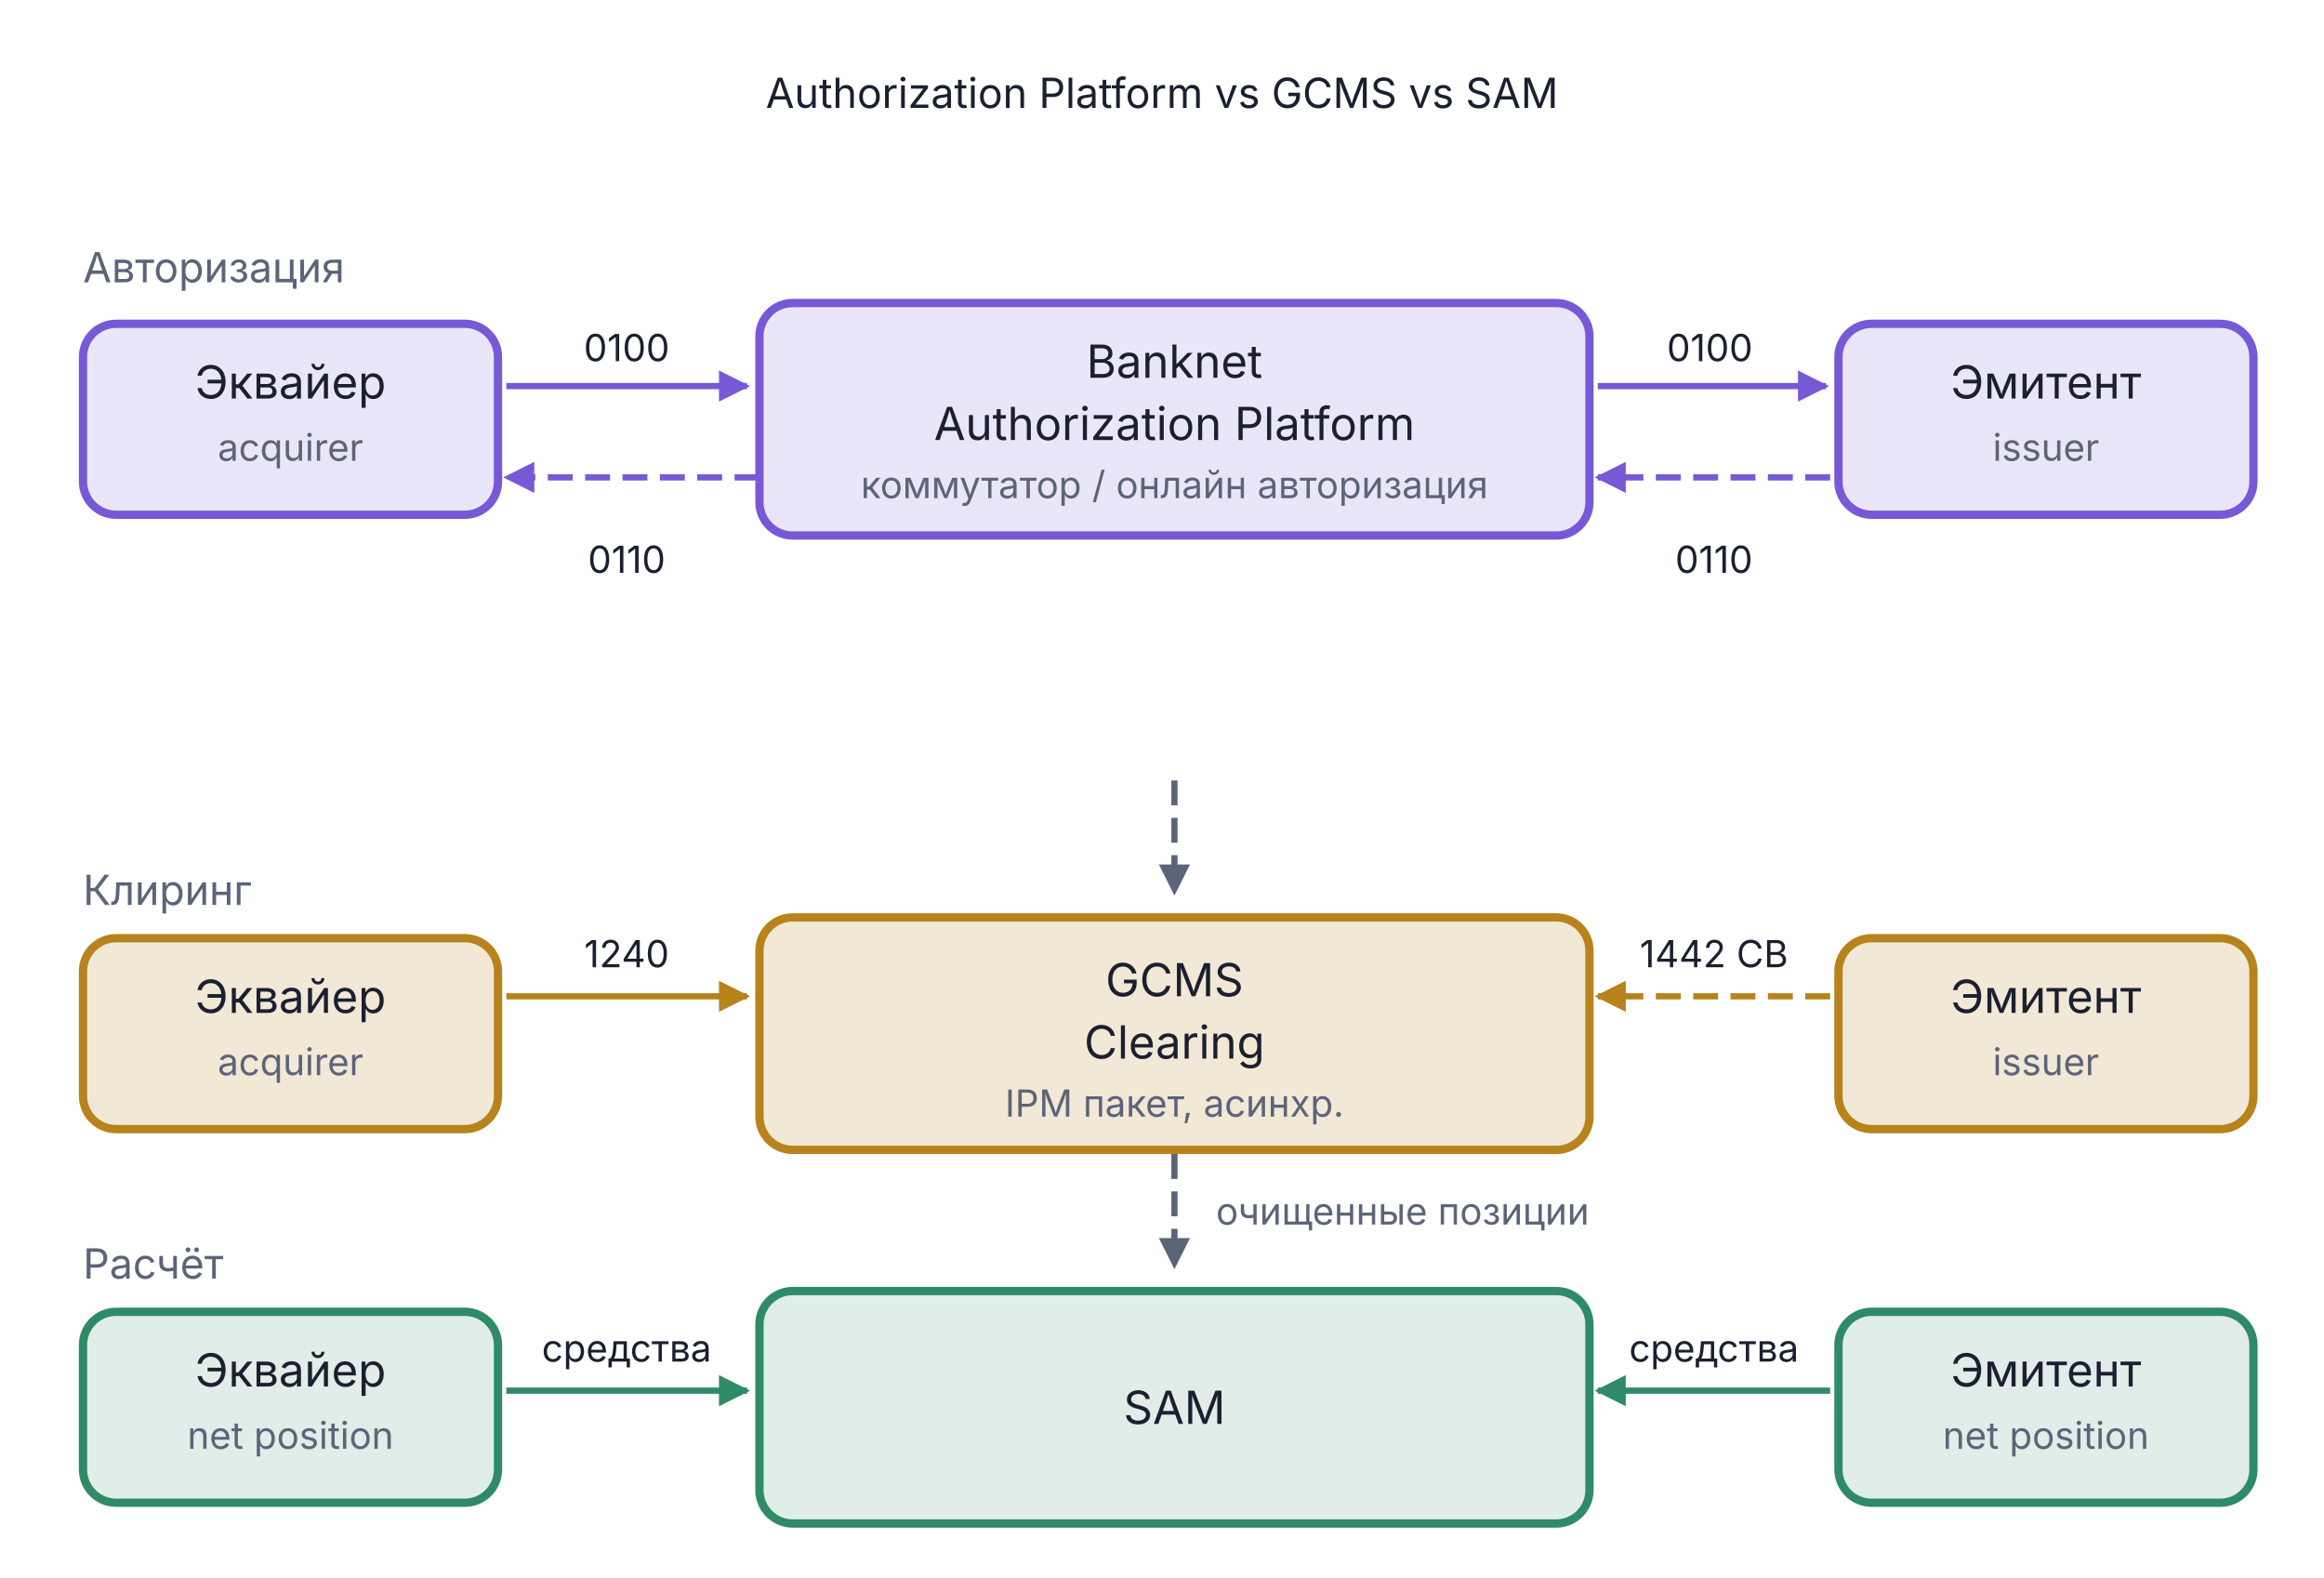
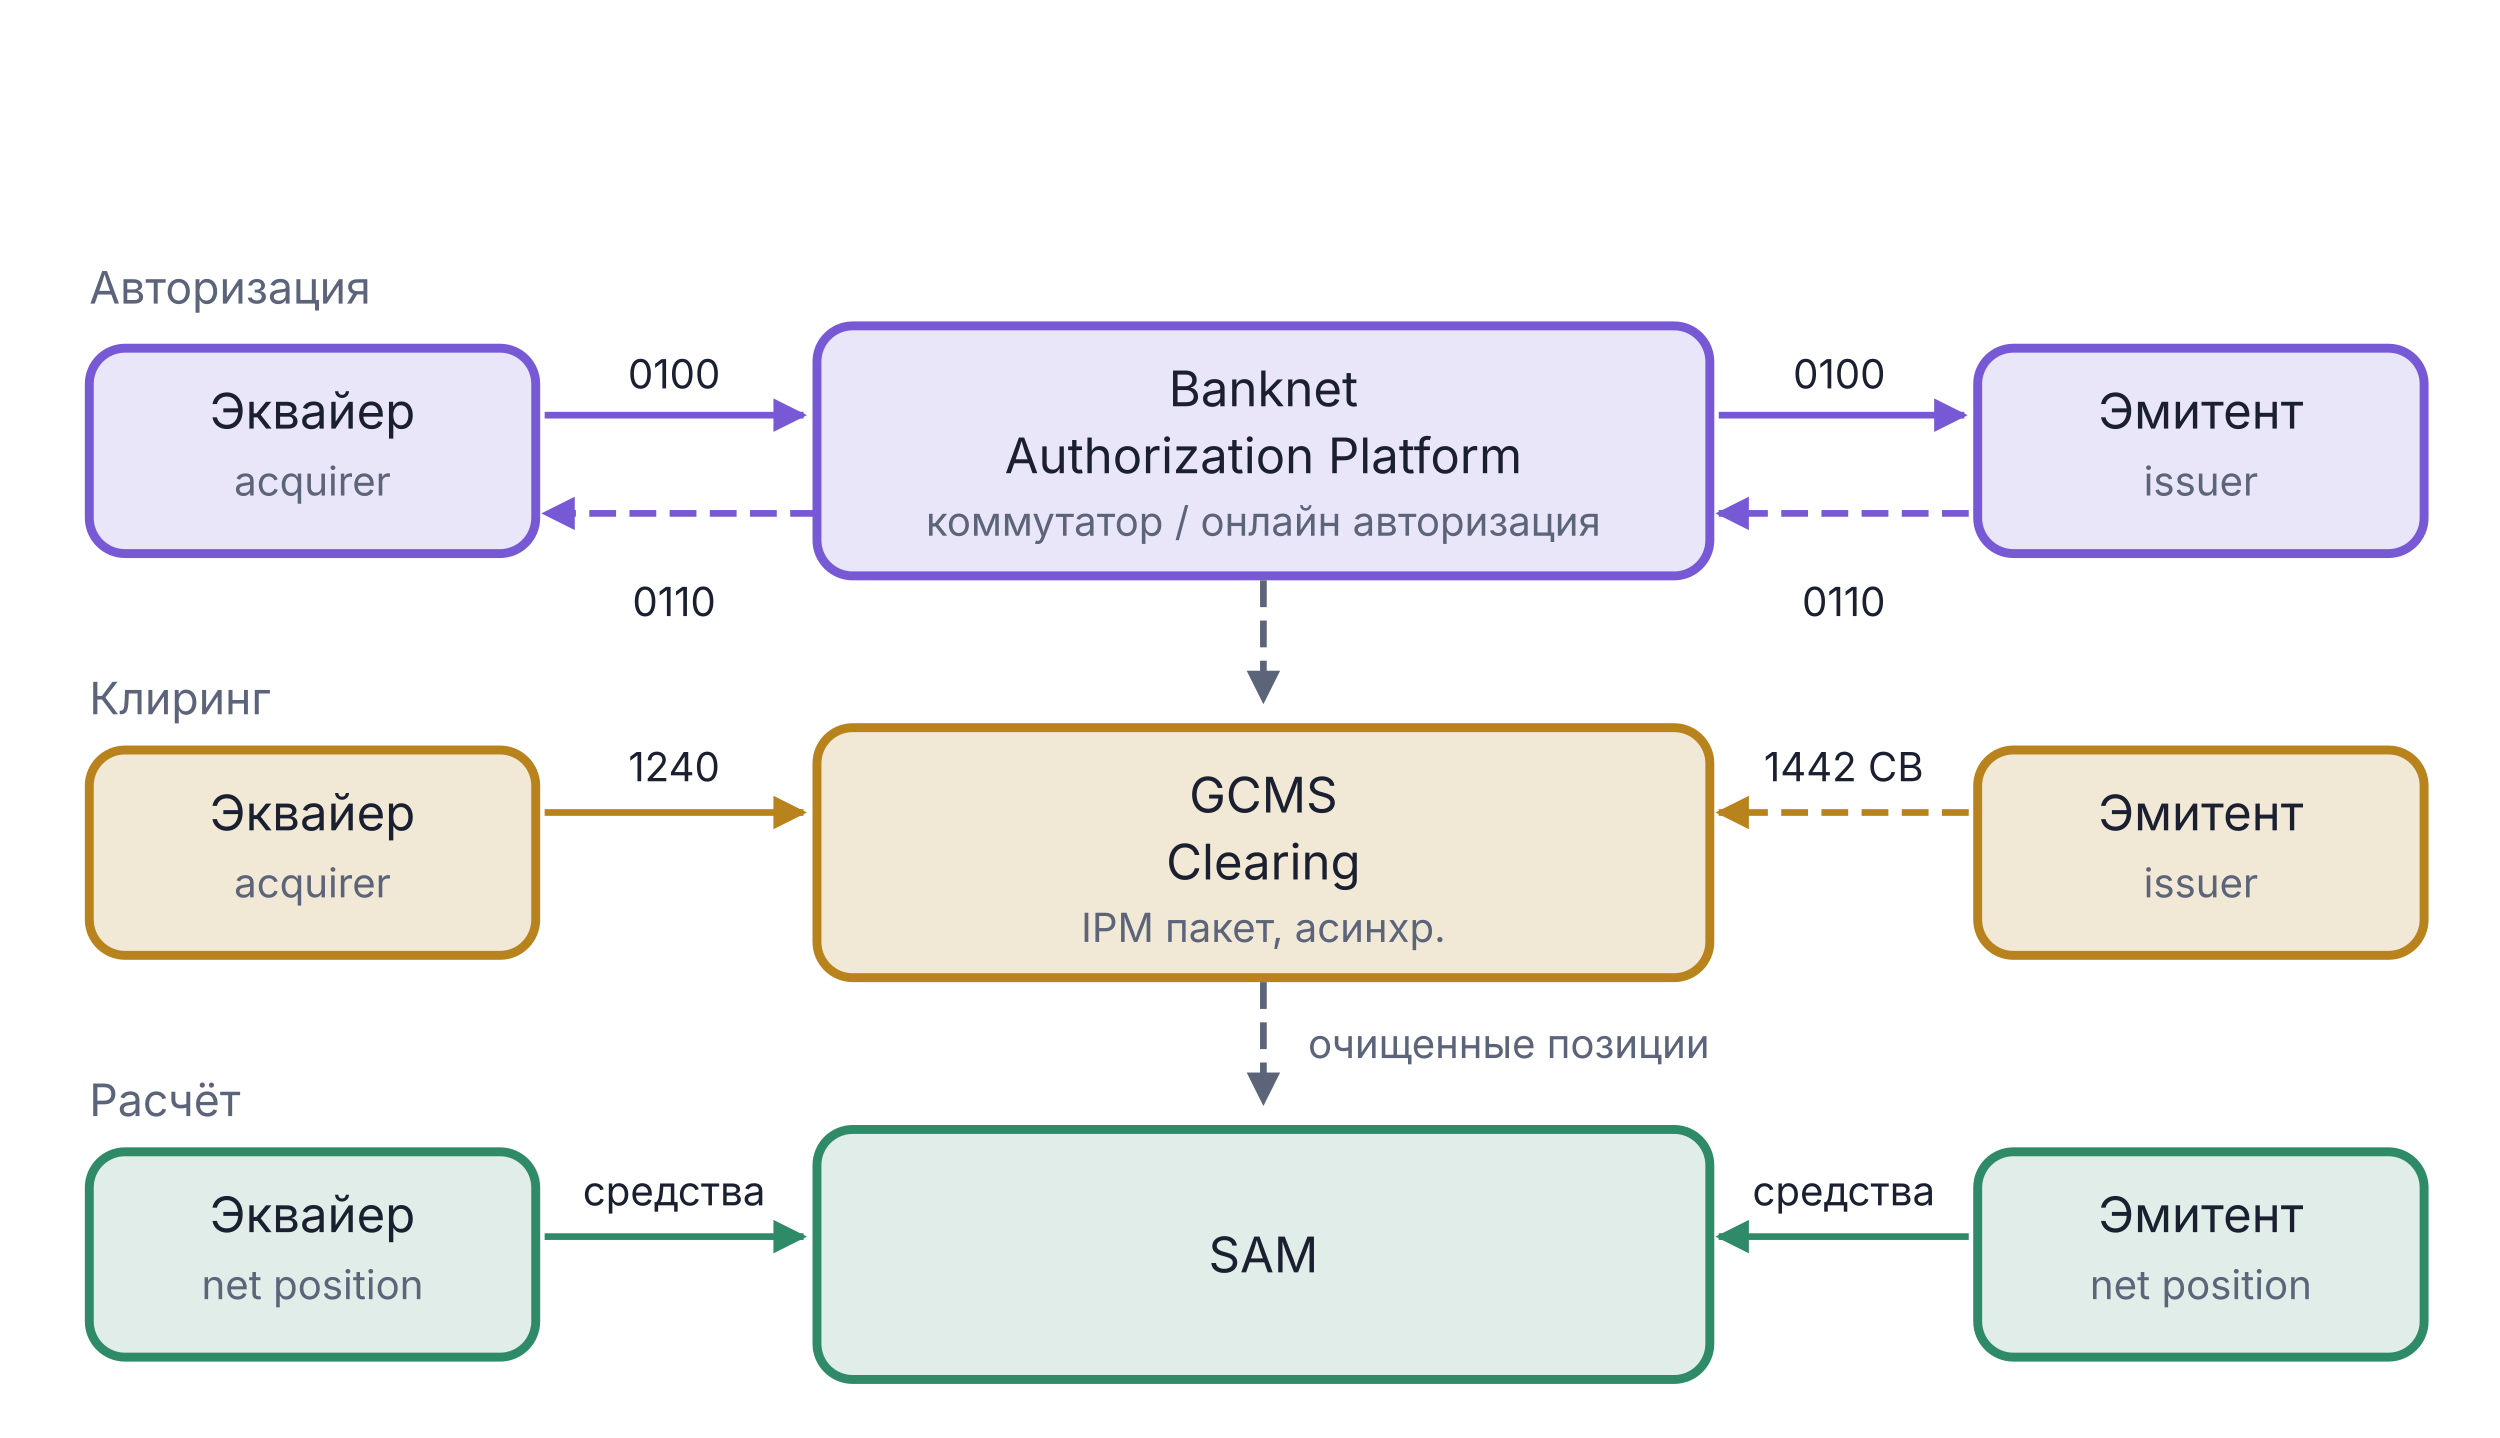
- <svg xmlns="http://www.w3.org/2000/svg" viewBox="0 0 560 380" width="560" height="380">
+ <svg xmlns="http://www.w3.org/2000/svg" viewBox="0 0 560 322" width="560" height="322">
  <defs>
    <marker id="arr-AccentB" viewBox="0 0 10 10" refX="9" refY="5" markerWidth="5" markerHeight="5" orient="auto">
      <path d="M0,0 L10,5 L0,10 Z" fill="#7759D6" />
    </marker>
    <marker id="arr-AccentB-s" viewBox="0 0 10 10" refX="1" refY="5" markerWidth="5" markerHeight="5" orient="auto">
      <path d="M10,0 L0,5 L10,10 Z" fill="#7759D6" />
    </marker>
    <marker id="arr-Muted" viewBox="0 0 10 10" refX="9" refY="5" markerWidth="5" markerHeight="5" orient="auto">
      <path d="M0,0 L10,5 L0,10 Z" fill="#5C647A" />
    </marker>
    <marker id="arr-Muted-s" viewBox="0 0 10 10" refX="1" refY="5" markerWidth="5" markerHeight="5" orient="auto">
      <path d="M10,0 L0,5 L10,10 Z" fill="#5C647A" />
    </marker>
    <marker id="arr-Warn" viewBox="0 0 10 10" refX="9" refY="5" markerWidth="5" markerHeight="5" orient="auto">
      <path d="M0,0 L10,5 L0,10 Z" fill="#B8821C" />
    </marker>
    <marker id="arr-Warn-s" viewBox="0 0 10 10" refX="1" refY="5" markerWidth="5" markerHeight="5" orient="auto">
      <path d="M10,0 L0,5 L10,10 Z" fill="#B8821C" />
    </marker>
    <marker id="arr-Good" viewBox="0 0 10 10" refX="9" refY="5" markerWidth="5" markerHeight="5" orient="auto">
      <path d="M0,0 L10,5 L0,10 Z" fill="#2F8B67" />
    </marker>
    <marker id="arr-Good-s" viewBox="0 0 10 10" refX="1" refY="5" markerWidth="5" markerHeight="5" orient="auto">
      <path d="M10,0 L0,5 L10,10 Z" fill="#2F8B67" />
    </marker>
  </defs>
-   <text x="280.0" y="26.0" text-anchor="middle" font-family="Inter, -apple-system, BlinkMacSystemFont, 'Helvetica Neue', Arial, sans-serif" font-size="10" fill="#1A2030">Authorization Platform vs GCMS vs SAM</text>
-   <text x="20.0" y="68.0" text-anchor="start" font-family="Inter, -apple-system, BlinkMacSystemFont, 'Helvetica Neue', Arial, sans-serif" font-size="10" fill="#5C647A">Авторизация</text>
-   <rect x="20.0" y="78.0" width="100" height="46" rx="8" fill="#7759D6" fill-opacity="0.15" stroke="#7759D6" stroke-width="2" />
-   <text x="70.0" y="96.0" text-anchor="middle" font-family="Inter, -apple-system, BlinkMacSystemFont, 'Helvetica Neue', Arial, sans-serif" font-size="11" fill="#1A2030">Эквайер</text>
-   <text x="70.0" y="111.0" text-anchor="middle" font-family="Inter, -apple-system, BlinkMacSystemFont, 'Helvetica Neue', Arial, sans-serif" font-size="9" fill="#5C647A">acquirer</text>
-   <line x1="122.0" y1="93.0" x2="180.0" y2="93.0" stroke="#7759D6" stroke-width="1.5" marker-end="url(#arr-AccentB)" />
-   <text x="151.0" y="87.0" text-anchor="middle" font-family="Inter, -apple-system, BlinkMacSystemFont, 'Helvetica Neue', Arial, sans-serif" font-size="9" fill="#1A2030">0100</text>
-   <rect x="183.0" y="73.0" width="200" height="56" rx="8" fill="#7759D6" fill-opacity="0.15" stroke="#7759D6" stroke-width="2" />
-   <text x="283.0" y="91.0" text-anchor="middle" font-family="Inter, -apple-system, BlinkMacSystemFont, 'Helvetica Neue', Arial, sans-serif" font-size="11" fill="#1A2030">Banknet</text>
-   <text x="283.0" y="106.0" text-anchor="middle" font-family="Inter, -apple-system, BlinkMacSystemFont, 'Helvetica Neue', Arial, sans-serif" font-size="11" fill="#1A2030">Authorization Platform</text>
-   <text x="283.0" y="120.0" text-anchor="middle" font-family="Inter, -apple-system, BlinkMacSystemFont, 'Helvetica Neue', Arial, sans-serif" font-size="9" fill="#5C647A">коммутатор / онлайн авторизация</text>
-   <line x1="385.0" y1="93.0" x2="440.0" y2="93.0" stroke="#7759D6" stroke-width="1.5" marker-end="url(#arr-AccentB)" />
-   <text x="412.0" y="87.0" text-anchor="middle" font-family="Inter, -apple-system, BlinkMacSystemFont, 'Helvetica Neue', Arial, sans-serif" font-size="9" fill="#1A2030">0100</text>
-   <rect x="443.0" y="78.0" width="100" height="46" rx="8" fill="#7759D6" fill-opacity="0.15" stroke="#7759D6" stroke-width="2" />
-   <text x="493.0" y="96.0" text-anchor="middle" font-family="Inter, -apple-system, BlinkMacSystemFont, 'Helvetica Neue', Arial, sans-serif" font-size="11" fill="#1A2030">Эмитент</text>
-   <text x="493.0" y="111.0" text-anchor="middle" font-family="Inter, -apple-system, BlinkMacSystemFont, 'Helvetica Neue', Arial, sans-serif" font-size="9" fill="#5C647A">issuer</text>
-   <line x1="441.0" y1="115.0" x2="385.0" y2="115.0" stroke="#7759D6" stroke-width="1.5" marker-end="url(#arr-AccentB)" stroke-dasharray="6,3" />
-   <text x="413.0" y="138.0" text-anchor="middle" font-family="Inter, -apple-system, BlinkMacSystemFont, 'Helvetica Neue', Arial, sans-serif" font-size="9" fill="#1A2030">0110</text>
-   <line x1="183.0" y1="115.0" x2="122.0" y2="115.0" stroke="#7759D6" stroke-width="1.5" marker-end="url(#arr-AccentB)" stroke-dasharray="6,3" />
-   <text x="151.0" y="138.0" text-anchor="middle" font-family="Inter, -apple-system, BlinkMacSystemFont, 'Helvetica Neue', Arial, sans-serif" font-size="9" fill="#1A2030">0110</text>
-   <line x1="283.0" y1="188.0" x2="283.0" y2="215.0" stroke="#5C647A" stroke-width="1.5" stroke-dasharray="6,3" marker-end="url(#arr-Muted)" />
-   <text x="20.0" y="218.0" text-anchor="start" font-family="Inter, -apple-system, BlinkMacSystemFont, 'Helvetica Neue', Arial, sans-serif" font-size="10" fill="#5C647A">Клиринг</text>
-   <rect x="20.0" y="226.0" width="100" height="46" rx="8" fill="#B8821C" fill-opacity="0.18" stroke="#B8821C" stroke-width="2" />
-   <text x="70.0" y="244.0" text-anchor="middle" font-family="Inter, -apple-system, BlinkMacSystemFont, 'Helvetica Neue', Arial, sans-serif" font-size="11" fill="#1A2030">Эквайер</text>
-   <text x="70.0" y="259.0" text-anchor="middle" font-family="Inter, -apple-system, BlinkMacSystemFont, 'Helvetica Neue', Arial, sans-serif" font-size="9" fill="#5C647A">acquirer</text>
-   <line x1="122.0" y1="240.0" x2="180.0" y2="240.0" stroke="#B8821C" stroke-width="1.5" marker-end="url(#arr-Warn)" />
-   <text x="151.0" y="233.0" text-anchor="middle" font-family="Inter, -apple-system, BlinkMacSystemFont, 'Helvetica Neue', Arial, sans-serif" font-size="9" fill="#1A2030">1240</text>
-   <rect x="183.0" y="221.0" width="200" height="56" rx="8" fill="#B8821C" fill-opacity="0.18" stroke="#B8821C" stroke-width="2" />
-   <text x="283.0" y="240.0" text-anchor="middle" font-family="Inter, -apple-system, BlinkMacSystemFont, 'Helvetica Neue', Arial, sans-serif" font-size="11" fill="#1A2030">GCMS</text>
-   <text x="283.0" y="255.0" text-anchor="middle" font-family="Inter, -apple-system, BlinkMacSystemFont, 'Helvetica Neue', Arial, sans-serif" font-size="11" fill="#1A2030">Clearing</text>
-   <text x="283.0" y="269.0" text-anchor="middle" font-family="Inter, -apple-system, BlinkMacSystemFont, 'Helvetica Neue', Arial, sans-serif" font-size="9" fill="#5C647A">IPM пакет, асинхр.</text>
-   <line x1="441.0" y1="240.0" x2="385.0" y2="240.0" stroke="#B8821C" stroke-width="1.5" stroke-dasharray="6,3" marker-end="url(#arr-Warn)" />
-   <text x="413.0" y="233.0" text-anchor="middle" font-family="Inter, -apple-system, BlinkMacSystemFont, 'Helvetica Neue', Arial, sans-serif" font-size="9" fill="#1A2030">1442 CB</text>
-   <rect x="443.0" y="226.0" width="100" height="46" rx="8" fill="#B8821C" fill-opacity="0.18" stroke="#B8821C" stroke-width="2" />
-   <text x="493.0" y="244.0" text-anchor="middle" font-family="Inter, -apple-system, BlinkMacSystemFont, 'Helvetica Neue', Arial, sans-serif" font-size="11" fill="#1A2030">Эмитент</text>
-   <text x="493.0" y="259.0" text-anchor="middle" font-family="Inter, -apple-system, BlinkMacSystemFont, 'Helvetica Neue', Arial, sans-serif" font-size="9" fill="#5C647A">issuer</text>
-   <line x1="283.0" y1="278.0" x2="283.0" y2="305.0" stroke="#5C647A" stroke-width="1.5" stroke-dasharray="6,3" marker-end="url(#arr-Muted)" />
-   <text x="293.0" y="295.0" text-anchor="start" font-family="Inter, -apple-system, BlinkMacSystemFont, 'Helvetica Neue', Arial, sans-serif" font-size="9" fill="#5C647A">очищенные позиции</text>
-   <text x="20.0" y="308.0" text-anchor="start" font-family="Inter, -apple-system, BlinkMacSystemFont, 'Helvetica Neue', Arial, sans-serif" font-size="10" fill="#5C647A">Расчёт</text>
-   <rect x="20.0" y="316.0" width="100" height="46" rx="8" fill="#2F8B67" fill-opacity="0.15" stroke="#2F8B67" stroke-width="2" />
-   <text x="70.0" y="334.0" text-anchor="middle" font-family="Inter, -apple-system, BlinkMacSystemFont, 'Helvetica Neue', Arial, sans-serif" font-size="11" fill="#1A2030">Эквайер</text>
-   <text x="70.0" y="349.0" text-anchor="middle" font-family="Inter, -apple-system, BlinkMacSystemFont, 'Helvetica Neue', Arial, sans-serif" font-size="9" fill="#5C647A">net position</text>
-   <line x1="122.0" y1="335.0" x2="180.0" y2="335.0" stroke="#2F8B67" stroke-width="1.5" marker-end="url(#arr-Good)" />
-   <text x="151.0" y="328.0" text-anchor="middle" font-family="Inter, -apple-system, BlinkMacSystemFont, 'Helvetica Neue', Arial, sans-serif" font-size="9" fill="#1A2030">средства</text>
-   <rect x="183.0" y="311.0" width="200" height="56" rx="8" fill="#2F8B67" fill-opacity="0.15" stroke="#2F8B67" stroke-width="2" />
-   <text x="283.0" y="343.0" text-anchor="middle" font-family="Inter, -apple-system, BlinkMacSystemFont, 'Helvetica Neue', Arial, sans-serif" font-size="11" fill="#1A2030">SAM</text>
-   <line x1="441.0" y1="335.0" x2="385.0" y2="335.0" stroke="#2F8B67" stroke-width="1.5" marker-end="url(#arr-Good)" />
-   <text x="413.0" y="328.0" text-anchor="middle" font-family="Inter, -apple-system, BlinkMacSystemFont, 'Helvetica Neue', Arial, sans-serif" font-size="9" fill="#1A2030">средства</text>
-   <rect x="443.0" y="316.0" width="100" height="46" rx="8" fill="#2F8B67" fill-opacity="0.15" stroke="#2F8B67" stroke-width="2" />
-   <text x="493.0" y="334.0" text-anchor="middle" font-family="Inter, -apple-system, BlinkMacSystemFont, 'Helvetica Neue', Arial, sans-serif" font-size="11" fill="#1A2030">Эмитент</text>
-   <text x="493.0" y="349.0" text-anchor="middle" font-family="Inter, -apple-system, BlinkMacSystemFont, 'Helvetica Neue', Arial, sans-serif" font-size="9" fill="#5C647A">net position</text>
+   <text x="20.0" y="68" text-anchor="start" font-family="Inter, -apple-system, BlinkMacSystemFont, 'Helvetica Neue', Arial, sans-serif" font-size="10" fill="#5C647A">Авторизация</text>
+   <rect x="20.0" y="78" width="100" height="46" rx="8" fill="#7759D6" fill-opacity="0.15" stroke="#7759D6" stroke-width="2" />
+   <text x="70.0" y="96" text-anchor="middle" font-family="Inter, -apple-system, BlinkMacSystemFont, 'Helvetica Neue', Arial, sans-serif" font-size="11" fill="#1A2030">Эквайер</text>
+   <text x="70.0" y="111" text-anchor="middle" font-family="Inter, -apple-system, BlinkMacSystemFont, 'Helvetica Neue', Arial, sans-serif" font-size="9" fill="#5C647A">acquirer</text>
+   <line x1="122.0" y1="93" x2="180.0" y2="93" stroke="#7759D6" stroke-width="1.5" marker-end="url(#arr-AccentB)" />
+   <text x="151.0" y="87" text-anchor="middle" font-family="Inter, -apple-system, BlinkMacSystemFont, 'Helvetica Neue', Arial, sans-serif" font-size="9" fill="#1A2030">0100</text>
+   <rect x="183.0" y="73" width="200" height="56" rx="8" fill="#7759D6" fill-opacity="0.15" stroke="#7759D6" stroke-width="2" />
+   <text x="283.0" y="91" text-anchor="middle" font-family="Inter, -apple-system, BlinkMacSystemFont, 'Helvetica Neue', Arial, sans-serif" font-size="11" fill="#1A2030">Banknet</text>
+   <text x="283.0" y="106" text-anchor="middle" font-family="Inter, -apple-system, BlinkMacSystemFont, 'Helvetica Neue', Arial, sans-serif" font-size="11" fill="#1A2030">Authorization Platform</text>
+   <text x="283.0" y="120" text-anchor="middle" font-family="Inter, -apple-system, BlinkMacSystemFont, 'Helvetica Neue', Arial, sans-serif" font-size="9" fill="#5C647A">коммутатор / онлайн авторизация</text>
+   <line x1="385.0" y1="93" x2="440.0" y2="93" stroke="#7759D6" stroke-width="1.5" marker-end="url(#arr-AccentB)" />
+   <text x="412.0" y="87" text-anchor="middle" font-family="Inter, -apple-system, BlinkMacSystemFont, 'Helvetica Neue', Arial, sans-serif" font-size="9" fill="#1A2030">0100</text>
+   <rect x="443.0" y="78" width="100" height="46" rx="8" fill="#7759D6" fill-opacity="0.15" stroke="#7759D6" stroke-width="2" />
+   <text x="493.0" y="96" text-anchor="middle" font-family="Inter, -apple-system, BlinkMacSystemFont, 'Helvetica Neue', Arial, sans-serif" font-size="11" fill="#1A2030">Эмитент</text>
+   <text x="493.0" y="111" text-anchor="middle" font-family="Inter, -apple-system, BlinkMacSystemFont, 'Helvetica Neue', Arial, sans-serif" font-size="9" fill="#5C647A">issuer</text>
+   <line x1="441.0" y1="115" x2="385.0" y2="115" stroke="#7759D6" stroke-width="1.5" marker-end="url(#arr-AccentB)" stroke-dasharray="6,3" />
+   <text x="413.0" y="138" text-anchor="middle" font-family="Inter, -apple-system, BlinkMacSystemFont, 'Helvetica Neue', Arial, sans-serif" font-size="9" fill="#1A2030">0110</text>
+   <line x1="183.0" y1="115" x2="122.0" y2="115" stroke="#7759D6" stroke-width="1.5" marker-end="url(#arr-AccentB)" stroke-dasharray="6,3" />
+   <text x="151.0" y="138" text-anchor="middle" font-family="Inter, -apple-system, BlinkMacSystemFont, 'Helvetica Neue', Arial, sans-serif" font-size="9" fill="#1A2030">0110</text>
+   <line x1="283.0" y1="130" x2="283.0" y2="157" stroke="#5C647A" stroke-width="1.5" stroke-dasharray="6,3" marker-end="url(#arr-Muted)" />
+   <text x="20.0" y="160" text-anchor="start" font-family="Inter, -apple-system, BlinkMacSystemFont, 'Helvetica Neue', Arial, sans-serif" font-size="10" fill="#5C647A">Клиринг</text>
+   <rect x="20.0" y="168" width="100" height="46" rx="8" fill="#B8821C" fill-opacity="0.18" stroke="#B8821C" stroke-width="2" />
+   <text x="70.0" y="186" text-anchor="middle" font-family="Inter, -apple-system, BlinkMacSystemFont, 'Helvetica Neue', Arial, sans-serif" font-size="11" fill="#1A2030">Эквайер</text>
+   <text x="70.0" y="201" text-anchor="middle" font-family="Inter, -apple-system, BlinkMacSystemFont, 'Helvetica Neue', Arial, sans-serif" font-size="9" fill="#5C647A">acquirer</text>
+   <line x1="122.0" y1="182" x2="180.0" y2="182" stroke="#B8821C" stroke-width="1.5" marker-end="url(#arr-Warn)" />
+   <text x="151.0" y="175" text-anchor="middle" font-family="Inter, -apple-system, BlinkMacSystemFont, 'Helvetica Neue', Arial, sans-serif" font-size="9" fill="#1A2030">1240</text>
+   <rect x="183.0" y="163" width="200" height="56" rx="8" fill="#B8821C" fill-opacity="0.18" stroke="#B8821C" stroke-width="2" />
+   <text x="283.0" y="182" text-anchor="middle" font-family="Inter, -apple-system, BlinkMacSystemFont, 'Helvetica Neue', Arial, sans-serif" font-size="11" fill="#1A2030">GCMS</text>
+   <text x="283.0" y="197" text-anchor="middle" font-family="Inter, -apple-system, BlinkMacSystemFont, 'Helvetica Neue', Arial, sans-serif" font-size="11" fill="#1A2030">Clearing</text>
+   <text x="283.0" y="211" text-anchor="middle" font-family="Inter, -apple-system, BlinkMacSystemFont, 'Helvetica Neue', Arial, sans-serif" font-size="9" fill="#5C647A">IPM пакет, асинхр.</text>
+   <line x1="441.0" y1="182" x2="385.0" y2="182" stroke="#B8821C" stroke-width="1.5" stroke-dasharray="6,3" marker-end="url(#arr-Warn)" />
+   <text x="413.0" y="175" text-anchor="middle" font-family="Inter, -apple-system, BlinkMacSystemFont, 'Helvetica Neue', Arial, sans-serif" font-size="9" fill="#1A2030">1442 CB</text>
+   <rect x="443.0" y="168" width="100" height="46" rx="8" fill="#B8821C" fill-opacity="0.18" stroke="#B8821C" stroke-width="2" />
+   <text x="493.0" y="186" text-anchor="middle" font-family="Inter, -apple-system, BlinkMacSystemFont, 'Helvetica Neue', Arial, sans-serif" font-size="11" fill="#1A2030">Эмитент</text>
+   <text x="493.0" y="201" text-anchor="middle" font-family="Inter, -apple-system, BlinkMacSystemFont, 'Helvetica Neue', Arial, sans-serif" font-size="9" fill="#5C647A">issuer</text>
+   <line x1="283.0" y1="220" x2="283.0" y2="247" stroke="#5C647A" stroke-width="1.5" stroke-dasharray="6,3" marker-end="url(#arr-Muted)" />
+   <text x="293.0" y="237" text-anchor="start" font-family="Inter, -apple-system, BlinkMacSystemFont, 'Helvetica Neue', Arial, sans-serif" font-size="9" fill="#5C647A">очищенные позиции</text>
+   <text x="20.0" y="250" text-anchor="start" font-family="Inter, -apple-system, BlinkMacSystemFont, 'Helvetica Neue', Arial, sans-serif" font-size="10" fill="#5C647A">Расчёт</text>
+   <rect x="20.0" y="258" width="100" height="46" rx="8" fill="#2F8B67" fill-opacity="0.15" stroke="#2F8B67" stroke-width="2" />
+   <text x="70.0" y="276" text-anchor="middle" font-family="Inter, -apple-system, BlinkMacSystemFont, 'Helvetica Neue', Arial, sans-serif" font-size="11" fill="#1A2030">Эквайер</text>
+   <text x="70.0" y="291" text-anchor="middle" font-family="Inter, -apple-system, BlinkMacSystemFont, 'Helvetica Neue', Arial, sans-serif" font-size="9" fill="#5C647A">net position</text>
+   <line x1="122.0" y1="277" x2="180.0" y2="277" stroke="#2F8B67" stroke-width="1.5" marker-end="url(#arr-Good)" />
+   <text x="151.0" y="270" text-anchor="middle" font-family="Inter, -apple-system, BlinkMacSystemFont, 'Helvetica Neue', Arial, sans-serif" font-size="9" fill="#1A2030">средства</text>
+   <rect x="183.0" y="253" width="200" height="56" rx="8" fill="#2F8B67" fill-opacity="0.15" stroke="#2F8B67" stroke-width="2" />
+   <text x="283.0" y="285" text-anchor="middle" font-family="Inter, -apple-system, BlinkMacSystemFont, 'Helvetica Neue', Arial, sans-serif" font-size="11" fill="#1A2030">SAM</text>
+   <line x1="441.0" y1="277" x2="385.0" y2="277" stroke="#2F8B67" stroke-width="1.5" marker-end="url(#arr-Good)" />
+   <text x="413.0" y="270" text-anchor="middle" font-family="Inter, -apple-system, BlinkMacSystemFont, 'Helvetica Neue', Arial, sans-serif" font-size="9" fill="#1A2030">средства</text>
+   <rect x="443.0" y="258" width="100" height="46" rx="8" fill="#2F8B67" fill-opacity="0.15" stroke="#2F8B67" stroke-width="2" />
+   <text x="493.0" y="276" text-anchor="middle" font-family="Inter, -apple-system, BlinkMacSystemFont, 'Helvetica Neue', Arial, sans-serif" font-size="11" fill="#1A2030">Эмитент</text>
+   <text x="493.0" y="291" text-anchor="middle" font-family="Inter, -apple-system, BlinkMacSystemFont, 'Helvetica Neue', Arial, sans-serif" font-size="9" fill="#5C647A">net position</text>
</svg>
